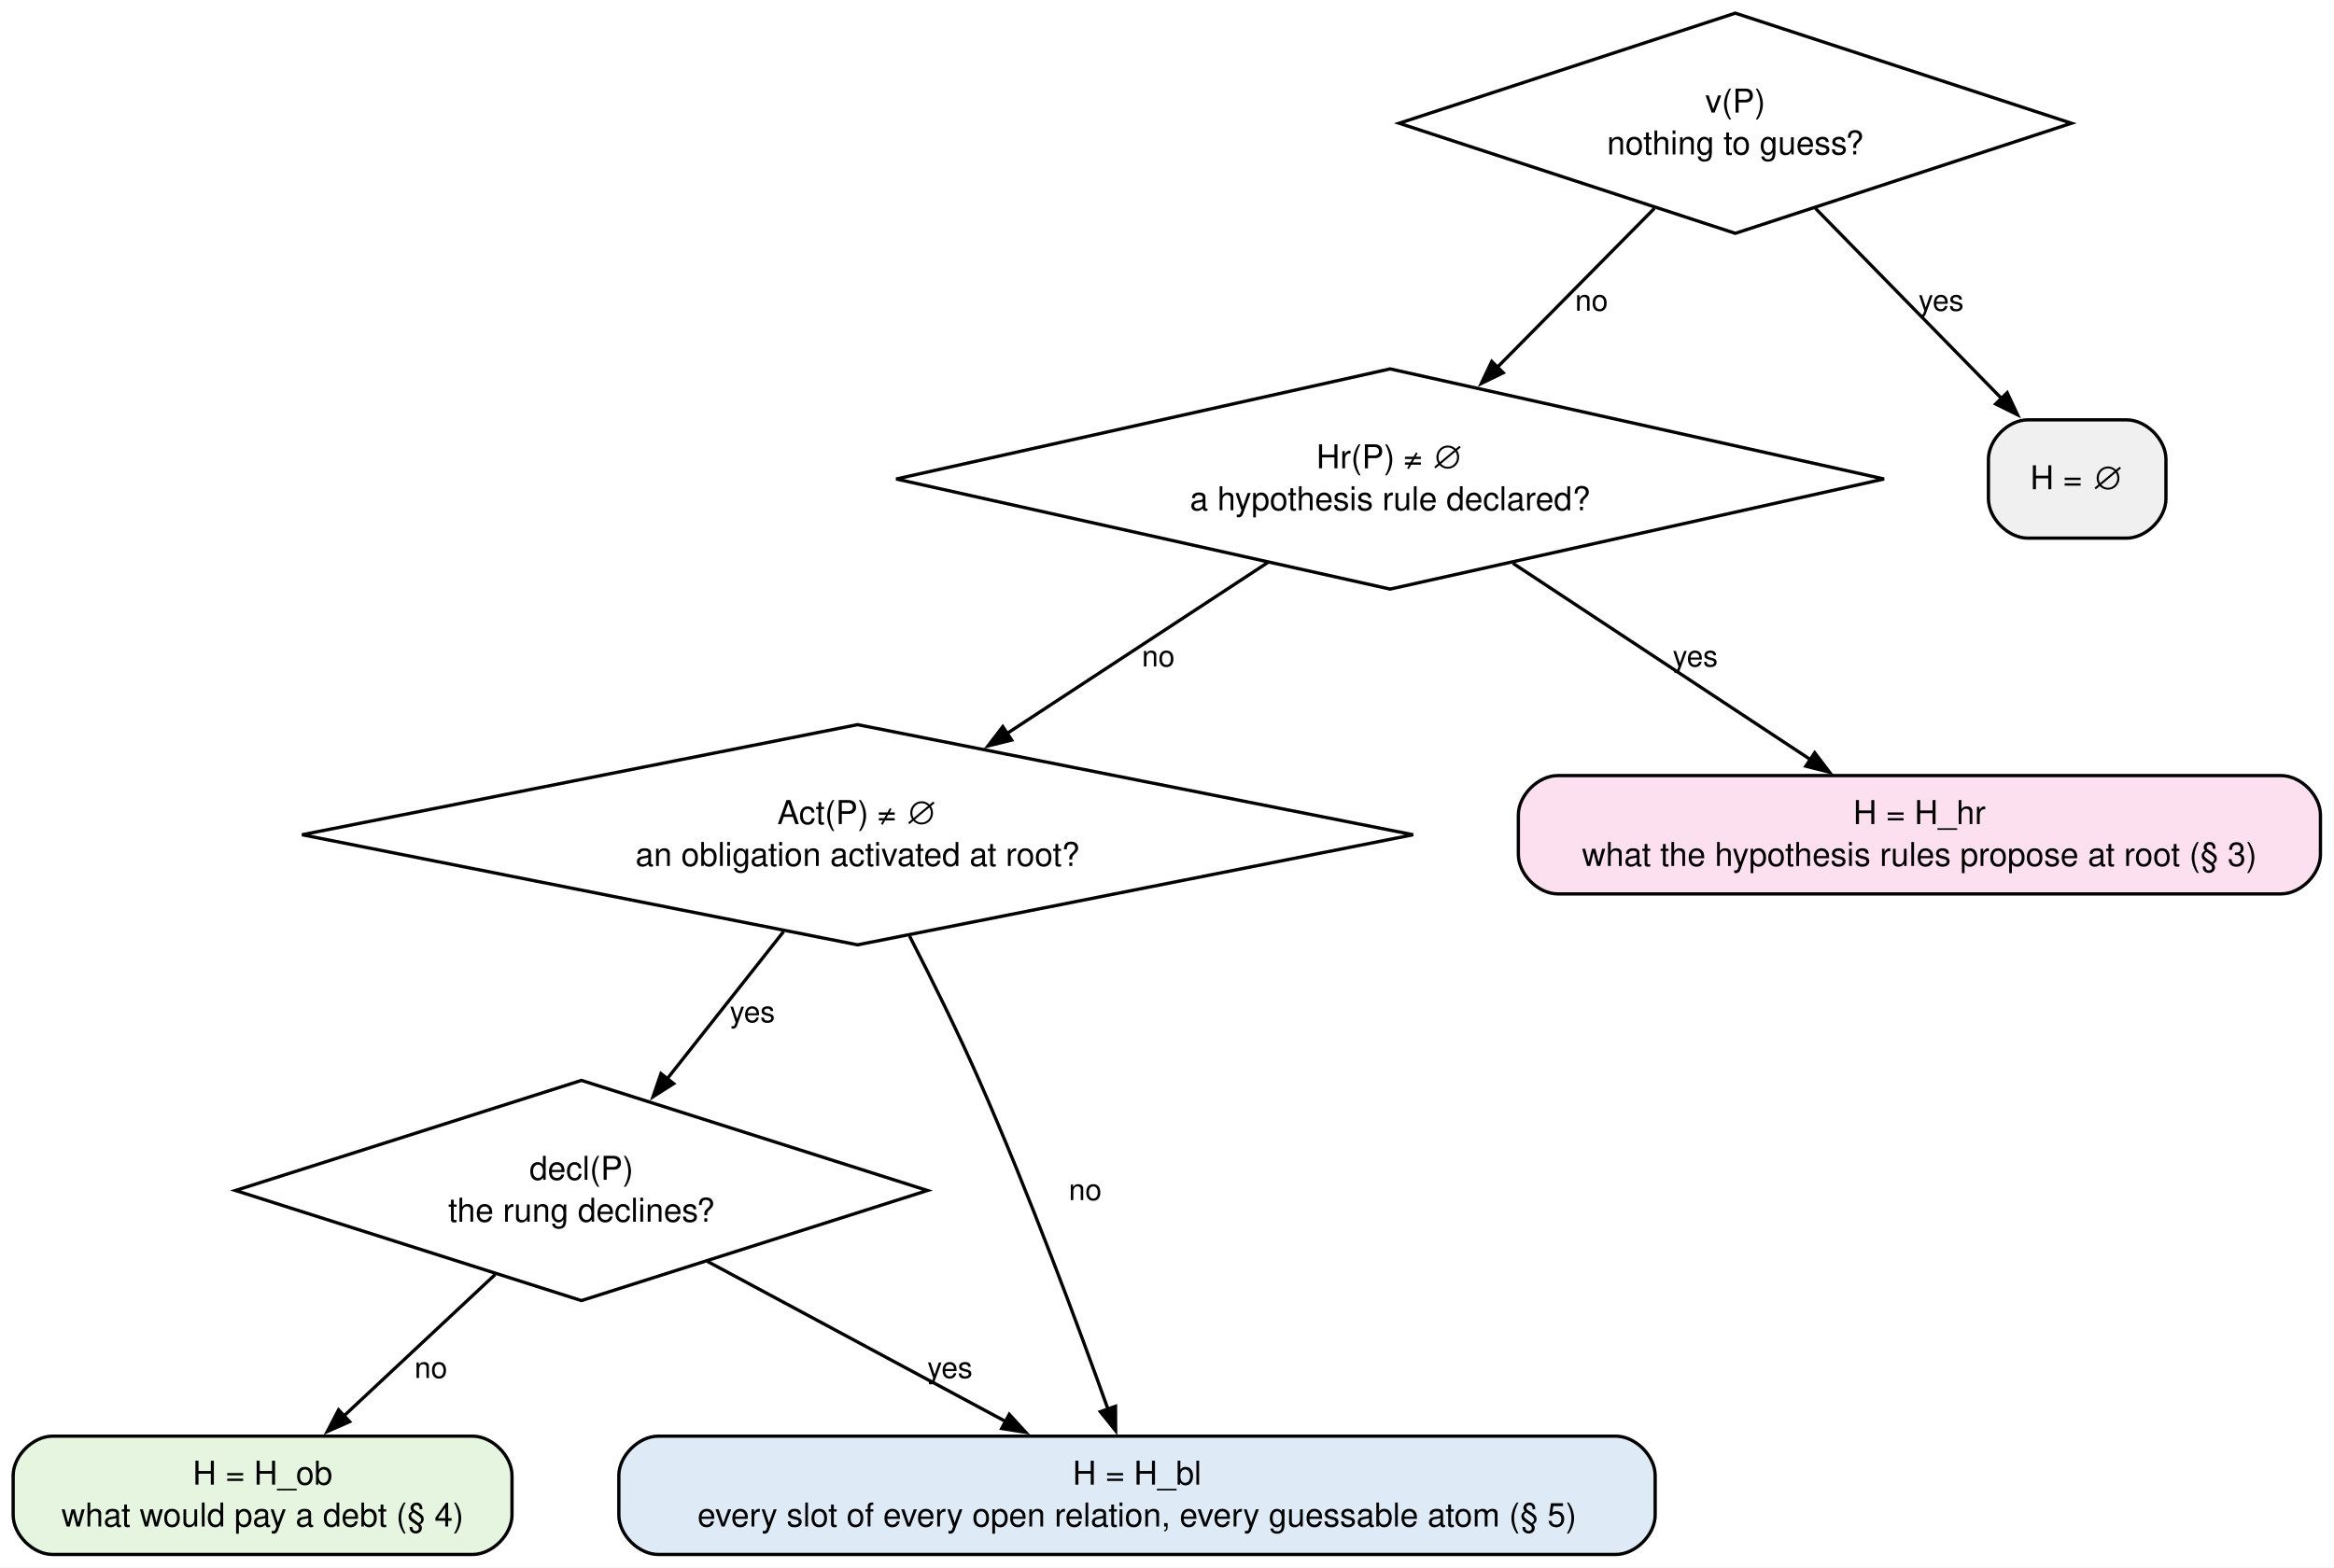
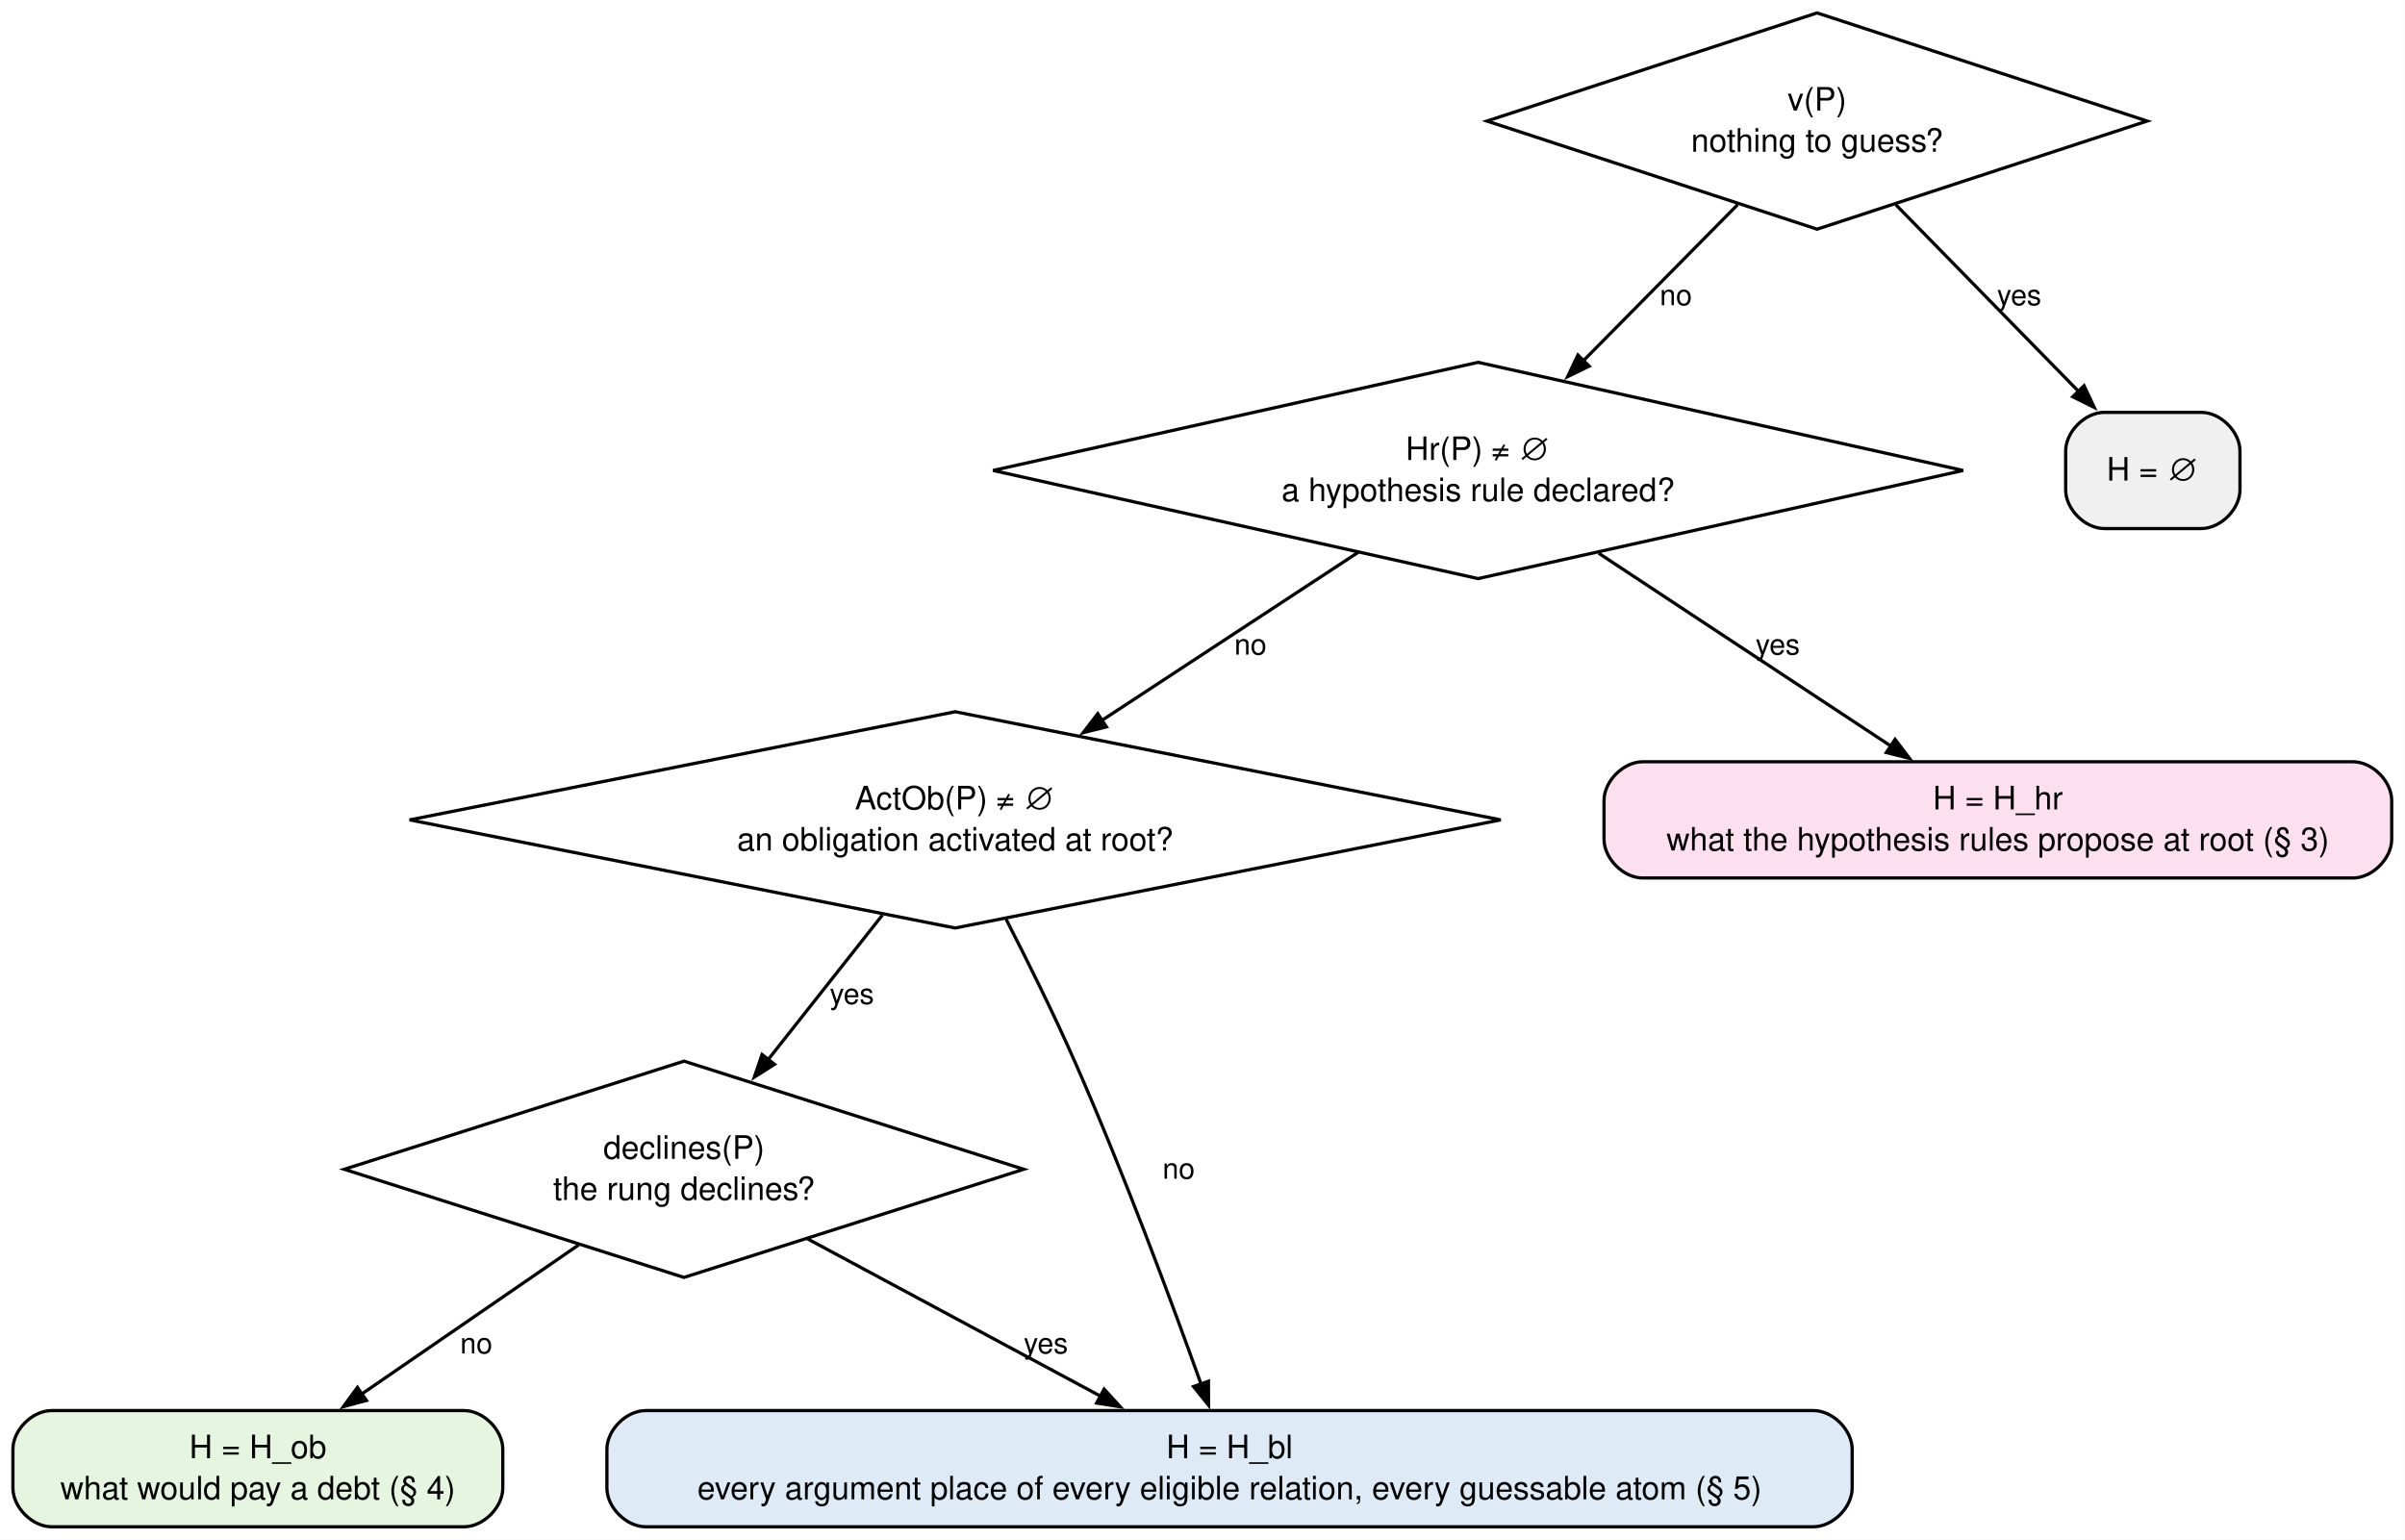
- <svg xmlns="http://www.w3.org/2000/svg" width="710pt" height="477pt" viewBox="0.00 0.00 710.00 477.00">
+ <svg xmlns="http://www.w3.org/2000/svg" width="745pt" height="477pt" viewBox="0.00 0.00 745.00 477.00">
  <g id="graph0" class="graph" transform="scale(1 1) rotate(0) translate(4 473)">
-     <polygon fill="white" stroke="none" points="-4,4 -4,-473 705.88,-473 705.88,4 -4,4" />
+     <polygon fill="white" stroke="none" points="-4,4 -4,-473 740.88,-473 740.88,4 -4,4" />
    <g id="node1" class="node">
-       <polygon fill="none" stroke="black" points="523.88,-469 421.62,-435.5 523.88,-402 626.12,-435.5 523.88,-469" />
-       <text xml:space="preserve" text-anchor="middle" x="523.88" y="-438.75" font-family="Helvetica,sans-Serif" font-size="10.00">ν(P)</text>
-       <text xml:space="preserve" text-anchor="middle" x="523.88" y="-426" font-family="Helvetica,sans-Serif" font-size="10.00">nothing to guess?</text>
+       <polygon fill="none" stroke="black" points="558.88,-469 456.62,-435.5 558.88,-402 661.12,-435.5 558.88,-469" />
+       <text xml:space="preserve" text-anchor="middle" x="558.88" y="-438.75" font-family="Helvetica,sans-Serif" font-size="10.00">ν(P)</text>
+       <text xml:space="preserve" text-anchor="middle" x="558.88" y="-426" font-family="Helvetica,sans-Serif" font-size="10.00">nothing to guess?</text>
    </g>
    <g id="node2" class="node">
-       <polygon fill="none" stroke="black" points="418.88,-360.75 268.62,-327.25 418.87,-293.75 569.12,-327.25 418.88,-360.75" />
-       <text xml:space="preserve" text-anchor="middle" x="418.88" y="-330.5" font-family="Helvetica,sans-Serif" font-size="10.00">Hr(P) ≠ ∅</text>
-       <text xml:space="preserve" text-anchor="middle" x="418.88" y="-317.75" font-family="Helvetica,sans-Serif" font-size="10.00">a hypothesis rule declared?</text>
+       <polygon fill="none" stroke="black" points="453.88,-360.75 303.62,-327.25 453.87,-293.75 604.12,-327.25 453.88,-360.75" />
+       <text xml:space="preserve" text-anchor="middle" x="453.88" y="-330.5" font-family="Helvetica,sans-Serif" font-size="10.00">Hr(P) ≠ ∅</text>
+       <text xml:space="preserve" text-anchor="middle" x="453.88" y="-317.75" font-family="Helvetica,sans-Serif" font-size="10.00">a hypothesis rule declared?</text>
    </g>
    <g id="edge2" class="edge">
-       <path fill="none" stroke="black" d="M499.26,-409.59C485.02,-395.19 466.94,-376.88 451.53,-361.29" />
-       <polygon fill="black" stroke="black" points="453.27,-359.57 446.61,-356.32 449.79,-363.02 453.27,-359.57" />
-       <text xml:space="preserve" text-anchor="middle" x="480.15" y="-378.45" font-family="Helvetica,sans-Serif" font-size="9.00">no</text>
+       <path fill="none" stroke="black" d="M534.26,-409.59C520.02,-395.19 501.94,-376.88 486.53,-361.29" />
+       <polygon fill="black" stroke="black" points="488.27,-359.57 481.61,-356.32 484.79,-363.02 488.27,-359.57" />
+       <text xml:space="preserve" text-anchor="middle" x="515.15" y="-378.45" font-family="Helvetica,sans-Serif" font-size="9.00">no</text>
    </g>
    <g id="node5" class="node">
-       <path fill="#f0f0f0" stroke="black" d="M642.88,-345.25C642.88,-345.25 612.88,-345.25 612.88,-345.25 606.88,-345.25 600.88,-339.25 600.88,-333.25 600.88,-333.25 600.88,-321.25 600.88,-321.25 600.88,-315.25 606.88,-309.25 612.88,-309.25 612.88,-309.25 642.88,-309.25 642.88,-309.25 648.88,-309.25 654.88,-315.25 654.88,-321.25 654.88,-321.25 654.88,-333.25 654.88,-333.25 654.88,-339.25 648.88,-345.25 642.88,-345.25" />
-       <text xml:space="preserve" text-anchor="middle" x="627.88" y="-324.12" font-family="Helvetica,sans-Serif" font-size="10.00">H = ∅</text>
+       <path fill="#f0f0f0" stroke="black" d="M677.88,-345.25C677.88,-345.25 647.88,-345.25 647.88,-345.25 641.88,-345.25 635.88,-339.25 635.88,-333.25 635.88,-333.25 635.88,-321.25 635.88,-321.25 635.88,-315.25 641.88,-309.25 647.88,-309.25 647.88,-309.25 677.88,-309.25 677.88,-309.25 683.88,-309.25 689.88,-315.25 689.88,-321.25 689.88,-321.25 689.88,-333.25 689.88,-333.25 689.88,-339.25 683.88,-345.25 677.88,-345.25" />
+       <text xml:space="preserve" text-anchor="middle" x="662.88" y="-324.12" font-family="Helvetica,sans-Serif" font-size="10.00">H = ∅</text>
    </g>
    <g id="edge1" class="edge">
-       <path fill="none" stroke="black" d="M548.26,-409.59C565.37,-392.11 588.1,-368.89 604.89,-351.73" />
-       <polygon fill="black" stroke="black" points="606.58,-353.5 609.73,-346.79 603.08,-350.08 606.58,-353.5" />
-       <text xml:space="preserve" text-anchor="middle" x="586.49" y="-378.45" font-family="Helvetica,sans-Serif" font-size="9.00">yes</text>
+       <path fill="none" stroke="black" d="M583.26,-409.59C600.37,-392.11 623.1,-368.89 639.89,-351.73" />
+       <polygon fill="black" stroke="black" points="641.58,-353.5 644.73,-346.79 638.08,-350.08 641.58,-353.5" />
+       <text xml:space="preserve" text-anchor="middle" x="621.49" y="-378.45" font-family="Helvetica,sans-Serif" font-size="9.00">yes</text>
    </g>
    <g id="node3" class="node">
-       <polygon fill="none" stroke="black" points="256.88,-252.5 87.88,-219 256.87,-185.5 425.88,-219 256.88,-252.5" />
-       <text xml:space="preserve" text-anchor="middle" x="256.88" y="-222.25" font-family="Helvetica,sans-Serif" font-size="10.00">Act(P) ≠ ∅</text>
-       <text xml:space="preserve" text-anchor="middle" x="256.88" y="-209.5" font-family="Helvetica,sans-Serif" font-size="10.00">an obligation activated at root?</text>
+       <polygon fill="none" stroke="black" points="291.88,-252.5 122.88,-219 291.87,-185.5 460.88,-219 291.88,-252.5" />
+       <text xml:space="preserve" text-anchor="middle" x="291.88" y="-222.25" font-family="Helvetica,sans-Serif" font-size="10.00">ActOb(P) ≠ ∅</text>
+       <text xml:space="preserve" text-anchor="middle" x="291.88" y="-209.5" font-family="Helvetica,sans-Serif" font-size="10.00">an obligation activated at root?</text>
    </g>
    <g id="edge4" class="edge">
-       <path fill="none" stroke="black" d="M381.71,-301.87C358.06,-286.36 327.27,-266.17 302.19,-249.72" />
-       <polygon fill="black" stroke="black" points="303.74,-247.81 296.54,-246.02 301.05,-251.9 303.74,-247.81" />
-       <text xml:space="preserve" text-anchor="middle" x="348.36" y="-270.2" font-family="Helvetica,sans-Serif" font-size="9.00">no</text>
+       <path fill="none" stroke="black" d="M416.71,-301.87C393.06,-286.36 362.27,-266.17 337.19,-249.72" />
+       <polygon fill="black" stroke="black" points="338.74,-247.81 331.54,-246.02 336.05,-251.9 338.74,-247.81" />
+       <text xml:space="preserve" text-anchor="middle" x="383.36" y="-270.2" font-family="Helvetica,sans-Serif" font-size="9.00">no</text>
    </g>
    <g id="node6" class="node">
-       <path fill="#fde0ef" stroke="black" d="M689.88,-237C689.88,-237 469.88,-237 469.88,-237 463.88,-237 457.88,-231 457.88,-225 457.88,-225 457.88,-213 457.88,-213 457.88,-207 463.88,-201 469.88,-201 469.88,-201 689.88,-201 689.88,-201 695.88,-201 701.88,-207 701.88,-213 701.88,-213 701.88,-225 701.88,-225 701.88,-231 695.88,-237 689.88,-237" />
-       <text xml:space="preserve" text-anchor="middle" x="579.88" y="-222.25" font-family="Helvetica,sans-Serif" font-size="10.00">H = H_hr</text>
-       <text xml:space="preserve" text-anchor="middle" x="579.88" y="-209.5" font-family="Helvetica,sans-Serif" font-size="10.00">what the hypothesis rules propose at root (§ 3)</text>
+       <path fill="#fde0ef" stroke="black" d="M724.88,-237C724.88,-237 504.88,-237 504.88,-237 498.88,-237 492.88,-231 492.88,-225 492.88,-225 492.88,-213 492.88,-213 492.88,-207 498.88,-201 504.88,-201 504.88,-201 724.88,-201 724.88,-201 730.88,-201 736.88,-207 736.88,-213 736.88,-213 736.88,-225 736.88,-225 736.88,-231 730.88,-237 724.88,-237" />
+       <text xml:space="preserve" text-anchor="middle" x="614.88" y="-222.25" font-family="Helvetica,sans-Serif" font-size="10.00">H = H_hr</text>
+       <text xml:space="preserve" text-anchor="middle" x="614.88" y="-209.5" font-family="Helvetica,sans-Serif" font-size="10.00">what the hypothesis rules propose at root (§ 3)</text>
    </g>
    <g id="edge3" class="edge">
-       <path fill="none" stroke="black" d="M456.22,-301.61C483.67,-283.49 520.64,-259.09 546.99,-241.7" />
-       <polygon fill="black" stroke="black" points="548.03,-243.95 552.52,-238.05 545.33,-239.86 548.03,-243.95" />
-       <text xml:space="preserve" text-anchor="middle" x="511.7" y="-270.2" font-family="Helvetica,sans-Serif" font-size="9.00">yes</text>
+       <path fill="none" stroke="black" d="M491.22,-301.61C518.67,-283.49 555.64,-259.09 581.99,-241.7" />
+       <polygon fill="black" stroke="black" points="583.03,-243.95 587.52,-238.05 580.33,-239.86 583.03,-243.95" />
+       <text xml:space="preserve" text-anchor="middle" x="546.7" y="-270.2" font-family="Helvetica,sans-Serif" font-size="9.00">yes</text>
    </g>
    <g id="node4" class="node">
-       <polygon fill="none" stroke="black" points="172.88,-144.25 67.63,-110.75 172.87,-77.25 278.12,-110.75 172.88,-144.25" />
-       <text xml:space="preserve" text-anchor="middle" x="172.88" y="-114" font-family="Helvetica,sans-Serif" font-size="10.00">decl(P)</text>
-       <text xml:space="preserve" text-anchor="middle" x="172.88" y="-101.25" font-family="Helvetica,sans-Serif" font-size="10.00">the rung declines?</text>
+       <polygon fill="none" stroke="black" points="207.88,-144.25 102.63,-110.75 207.87,-77.25 313.12,-110.75 207.88,-144.25" />
+       <text xml:space="preserve" text-anchor="middle" x="207.88" y="-114" font-family="Helvetica,sans-Serif" font-size="10.00">declines(P)</text>
+       <text xml:space="preserve" text-anchor="middle" x="207.88" y="-101.25" font-family="Helvetica,sans-Serif" font-size="10.00">the rung declines?</text>
    </g>
    <g id="edge5" class="edge">
-       <path fill="none" stroke="black" d="M234.36,-189.53C223.41,-175.67 210.18,-158.93 198.8,-144.54" />
-       <polygon fill="black" stroke="black" points="200.92,-143.27 194.66,-139.3 197.07,-146.31 200.92,-143.27" />
-       <text xml:space="preserve" text-anchor="middle" x="224.89" y="-161.95" font-family="Helvetica,sans-Serif" font-size="9.00">yes</text>
+       <path fill="none" stroke="black" d="M269.36,-189.53C258.41,-175.67 245.18,-158.93 233.8,-144.54" />
+       <polygon fill="black" stroke="black" points="235.92,-143.27 229.66,-139.3 232.07,-146.31 235.92,-143.27" />
+       <text xml:space="preserve" text-anchor="middle" x="259.89" y="-161.95" font-family="Helvetica,sans-Serif" font-size="9.00">yes</text>
    </g>
    <g id="node8" class="node">
-       <path fill="#deebf7" stroke="black" d="M487.5,-36C487.5,-36 196.25,-36 196.25,-36 190.25,-36 184.25,-30 184.25,-24 184.25,-24 184.25,-12 184.25,-12 184.25,-6 190.25,0 196.25,0 196.25,0 487.5,0 487.5,0 493.5,0 499.5,-6 499.5,-12 499.5,-12 499.5,-24 499.5,-24 499.5,-30 493.5,-36 487.5,-36" />
-       <text xml:space="preserve" text-anchor="middle" x="341.88" y="-21.25" font-family="Helvetica,sans-Serif" font-size="10.00">H = H_bl</text>
-       <text xml:space="preserve" text-anchor="middle" x="341.88" y="-8.5" font-family="Helvetica,sans-Serif" font-size="10.00">every slot of every open relation, every guessable atom (§ 5)</text>
+       <path fill="#deebf7" stroke="black" d="M557.75,-36C557.75,-36 196,-36 196,-36 190,-36 184,-30 184,-24 184,-24 184,-12 184,-12 184,-6 190,0 196,0 196,0 557.75,0 557.75,0 563.75,0 569.75,-6 569.75,-12 569.75,-12 569.75,-24 569.75,-24 569.75,-30 563.75,-36 557.75,-36" />
+       <text xml:space="preserve" text-anchor="middle" x="376.88" y="-21.25" font-family="Helvetica,sans-Serif" font-size="10.00">H = H_bl</text>
+       <text xml:space="preserve" text-anchor="middle" x="376.88" y="-8.5" font-family="Helvetica,sans-Serif" font-size="10.00">every argument place of every eligible relation, every guessable atom (§ 5)</text>
    </g>
    <g id="edge6" class="edge">
-       <path fill="none" stroke="black" d="M272.68,-188.18C279.51,-174.88 287.4,-158.93 293.88,-144.25 308.97,-110.03 324.02,-69.45 333.14,-43.95" />
-       <polygon fill="black" stroke="black" points="335.34,-45.08 335.37,-37.66 330.72,-43.44 335.34,-45.08" />
-       <text xml:space="preserve" text-anchor="middle" x="326.12" y="-107.83" font-family="Helvetica,sans-Serif" font-size="9.00">no</text>
+       <path fill="none" stroke="black" d="M307.68,-188.18C314.51,-174.88 322.4,-158.93 328.88,-144.25 343.97,-110.03 359.02,-69.45 368.14,-43.95" />
+       <polygon fill="black" stroke="black" points="370.34,-45.08 370.37,-37.66 365.72,-43.44 370.34,-45.08" />
+       <text xml:space="preserve" text-anchor="middle" x="361.12" y="-107.83" font-family="Helvetica,sans-Serif" font-size="9.00">no</text>
    </g>
    <g id="node7" class="node">
      <path fill="#e5f5e0" stroke="black" d="M139.75,-36C139.75,-36 12,-36 12,-36 6,-36 0,-30 0,-24 0,-24 0,-12 0,-12 0,-6 6,0 12,0 12,0 139.75,0 139.75,0 145.75,0 151.75,-6 151.75,-12 151.75,-12 151.75,-24 151.75,-24 151.75,-30 145.75,-36 139.75,-36" />
      <text xml:space="preserve" text-anchor="middle" x="75.88" y="-21.25" font-family="Helvetica,sans-Serif" font-size="10.00">H = H_ob</text>
      <text xml:space="preserve" text-anchor="middle" x="75.88" y="-8.5" font-family="Helvetica,sans-Serif" font-size="10.00">what would pay a debt (§ 4)</text>
    </g>
    <g id="edge8" class="edge">
-       <path fill="none" stroke="black" d="M146.63,-85.19C132.32,-71.81 114.72,-55.34 100.65,-42.18" />
-       <polygon fill="black" stroke="black" points="102.35,-40.41 95.57,-37.42 99,-43.99 102.35,-40.41" />
-       <text xml:space="preserve" text-anchor="middle" x="127.09" y="-53.7" font-family="Helvetica,sans-Serif" font-size="9.00">no</text>
+       <path fill="none" stroke="black" d="M175.25,-87.32C154.76,-73.23 128.45,-55.14 108.05,-41.12" />
+       <polygon fill="black" stroke="black" points="109.5,-39.14 102.34,-37.2 106.72,-43.18 109.5,-39.14" />
+       <text xml:space="preserve" text-anchor="middle" x="143.54" y="-53.7" font-family="Helvetica,sans-Serif" font-size="9.00">no</text>
    </g>
    <g id="edge7" class="edge">
-       <path fill="none" stroke="black" d="M211.22,-89.16C238.29,-74.63 274.46,-55.2 301.88,-40.48" />
-       <polygon fill="black" stroke="black" points="303.02,-42.64 308.03,-37.17 300.71,-38.33 303.02,-42.64" />
-       <text xml:space="preserve" text-anchor="middle" x="284.98" y="-53.7" font-family="Helvetica,sans-Serif" font-size="9.00">yes</text>
+       <path fill="none" stroke="black" d="M246.22,-89.16C273.29,-74.63 309.46,-55.2 336.88,-40.48" />
+       <polygon fill="black" stroke="black" points="338.02,-42.64 343.03,-37.17 335.71,-38.33 338.02,-42.64" />
+       <text xml:space="preserve" text-anchor="middle" x="319.98" y="-53.7" font-family="Helvetica,sans-Serif" font-size="9.00">yes</text>
    </g>
  </g>
</svg>
